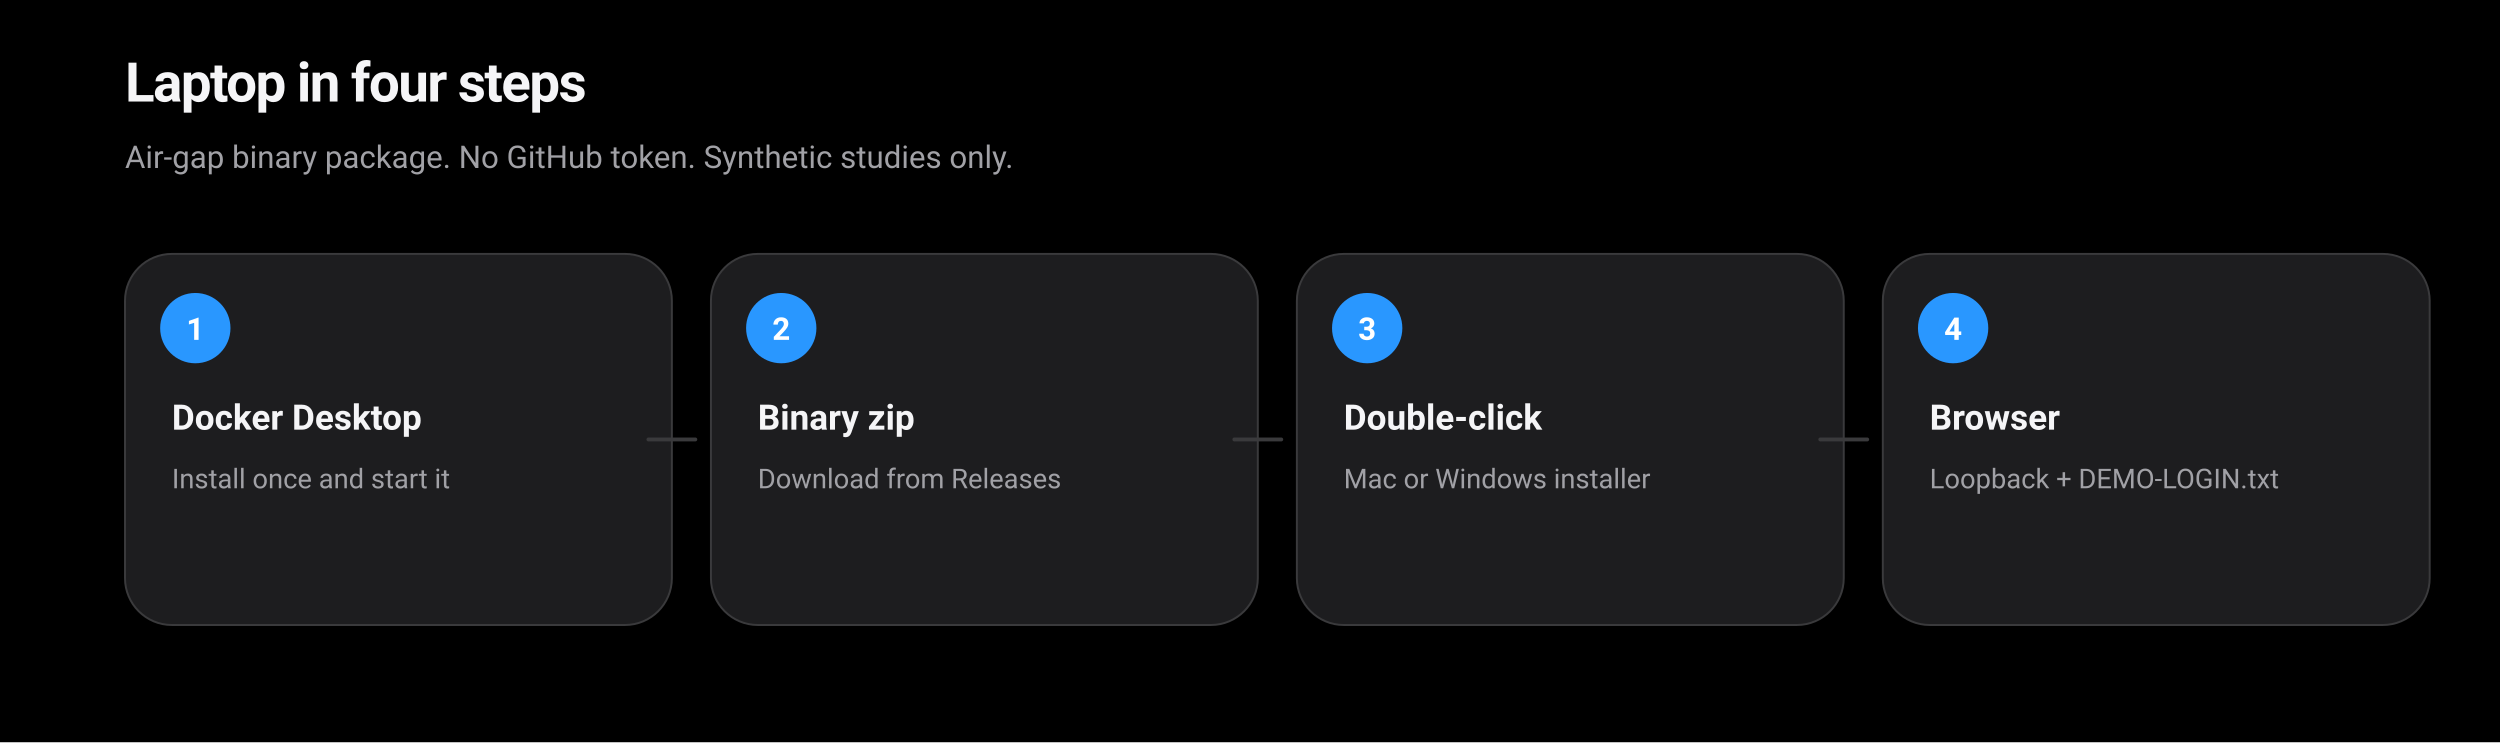
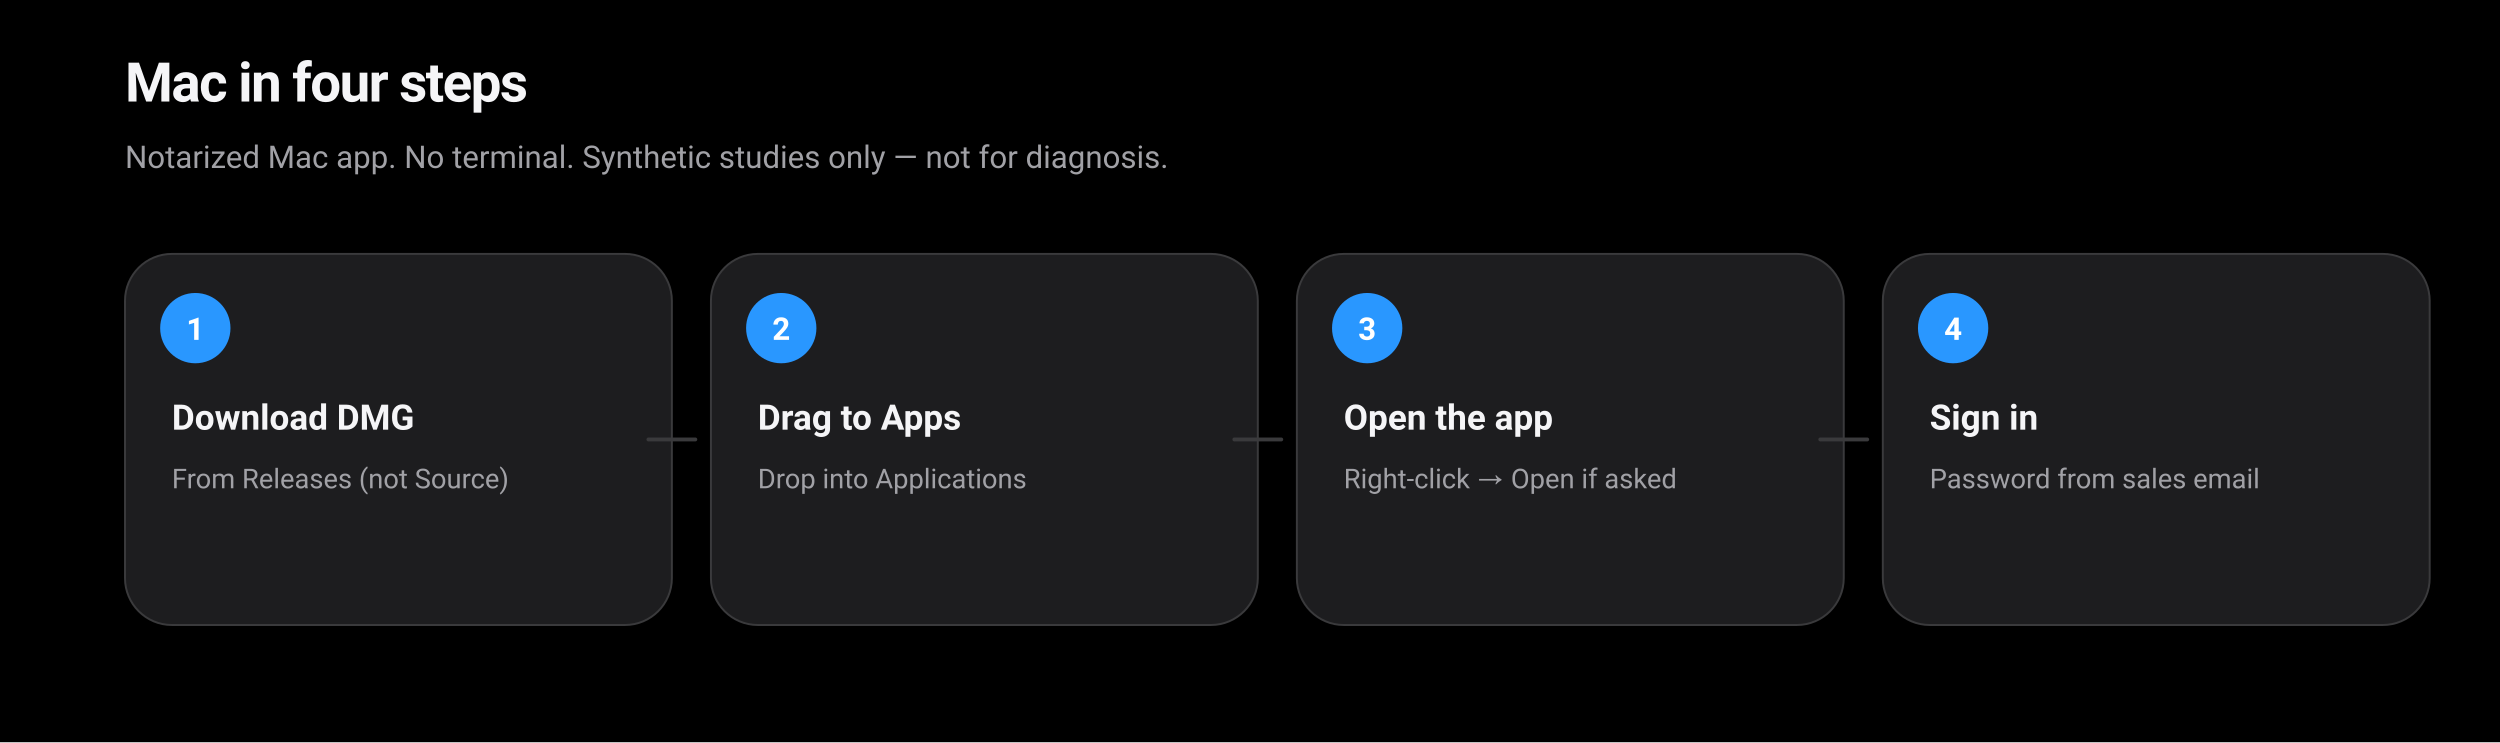
<svg xmlns="http://www.w3.org/2000/svg" viewBox="0 0 1280 380" width="1280" height="380" role="img" aria-labelledby="t d">
  <defs />
  <rect x="0" y="0" width="1280" height="380" rx="0" fill="#000000" />
-   <text x="64" y="52" font-family="-apple-system,BlinkMacSystemFont,'SF Pro Display','SF Pro Text','Segoe UI',Roboto,Helvetica,Arial,sans-serif" font-size="28" font-weight="700" fill="#f5f5f7" letter-spacing="-0.8">Laptop in four steps</text>
-   <text x="64" y="86" font-family="-apple-system,BlinkMacSystemFont,'SF Pro Display','SF Pro Text','Segoe UI',Roboto,Helvetica,Arial,sans-serif" font-size="16" font-weight="400" fill="#a1a1a6">Air-gap binary package. No GitHub token. Synthetic studies only.</text>
+   <text x="64" y="52" font-family="-apple-system,BlinkMacSystemFont,'SF Pro Display','SF Pro Text','Segoe UI',Roboto,Helvetica,Arial,sans-serif" font-size="28" font-weight="700" fill="#f5f5f7" letter-spacing="-0.8">Mac in four steps</text>
+   <text x="64" y="86" font-family="-apple-system,BlinkMacSystemFont,'SF Pro Display','SF Pro Text','Segoe UI',Roboto,Helvetica,Arial,sans-serif" font-size="16" font-weight="400" fill="#a1a1a6">Notarized Mac app. No terminal. Synthetic studies only — not for diagnosis.</text>
  <rect x="64" y="130" width="280" height="190" rx="24" fill="#1d1d1f" stroke="#3a3a3c" />
  <circle cx="100" cy="168" r="18" fill="#2997ff" />
  <text x="100" y="174" font-family="-apple-system,BlinkMacSystemFont,'SF Pro Display','SF Pro Text','Segoe UI',Roboto,Helvetica,Arial,sans-serif" font-size="16" font-weight="700" fill="#ffffff" text-anchor="middle">1</text>
-   <text x="88" y="220" font-family="-apple-system,BlinkMacSystemFont,'SF Pro Display','SF Pro Text','Segoe UI',Roboto,Helvetica,Arial,sans-serif" font-size="18" font-weight="600" fill="#f5f5f7">Docker Desktop</text>
-   <text x="88" y="250" font-family="-apple-system,BlinkMacSystemFont,'SF Pro Display','SF Pro Text','Segoe UI',Roboto,Helvetica,Arial,sans-serif" font-size="14" font-weight="400" fill="#a1a1a6">Install once and start it</text>
+   <text x="88" y="220" font-family="-apple-system,BlinkMacSystemFont,'SF Pro Display','SF Pro Text','Segoe UI',Roboto,Helvetica,Arial,sans-serif" font-size="18" font-weight="600" fill="#f5f5f7">Download DMG</text>
+   <text x="88" y="250" font-family="-apple-system,BlinkMacSystemFont,'SF Pro Display','SF Pro Text','Segoe UI',Roboto,Helvetica,Arial,sans-serif" font-size="14" font-weight="400" fill="#a1a1a6">From Releases (not Source)</text>
  <path d="M332 225 L356 225" fill="none" stroke="#3a3a3c" stroke-width="2" stroke-linecap="round" />
  <rect x="364" y="130" width="280" height="190" rx="24" fill="#1d1d1f" stroke="#3a3a3c" />
  <circle cx="400" cy="168" r="18" fill="#2997ff" />
  <text x="400" y="174" font-family="-apple-system,BlinkMacSystemFont,'SF Pro Display','SF Pro Text','Segoe UI',Roboto,Helvetica,Arial,sans-serif" font-size="16" font-weight="700" fill="#ffffff" text-anchor="middle">2</text>
-   <text x="388" y="220" font-family="-apple-system,BlinkMacSystemFont,'SF Pro Display','SF Pro Text','Segoe UI',Roboto,Helvetica,Arial,sans-serif" font-size="18" font-weight="600" fill="#f5f5f7">Binary zip</text>
-   <text x="388" y="250" font-family="-apple-system,BlinkMacSystemFont,'SF Pro Display','SF Pro Text','Segoe UI',Roboto,Helvetica,Arial,sans-serif" font-size="14" font-weight="400" fill="#a1a1a6">Download from Releases</text>
+   <text x="388" y="220" font-family="-apple-system,BlinkMacSystemFont,'SF Pro Display','SF Pro Text','Segoe UI',Roboto,Helvetica,Arial,sans-serif" font-size="18" font-weight="600" fill="#f5f5f7">Drag to Apps</text>
+   <text x="388" y="250" font-family="-apple-system,BlinkMacSystemFont,'SF Pro Display','SF Pro Text','Segoe UI',Roboto,Helvetica,Arial,sans-serif" font-size="14" font-weight="400" fill="#a1a1a6">Drop into Applications</text>
  <path d="M632 225 L656 225" fill="none" stroke="#3a3a3c" stroke-width="2" stroke-linecap="round" />
  <rect x="664" y="130" width="280" height="190" rx="24" fill="#1d1d1f" stroke="#3a3a3c" />
  <circle cx="700" cy="168" r="18" fill="#2997ff" />
  <text x="700" y="174" font-family="-apple-system,BlinkMacSystemFont,'SF Pro Display','SF Pro Text','Segoe UI',Roboto,Helvetica,Arial,sans-serif" font-size="16" font-weight="700" fill="#ffffff" text-anchor="middle">3</text>
-   <text x="688" y="220" font-family="-apple-system,BlinkMacSystemFont,'SF Pro Display','SF Pro Text','Segoe UI',Roboto,Helvetica,Arial,sans-serif" font-size="18" font-weight="600" fill="#f5f5f7">Double-click</text>
-   <text x="688" y="250" font-family="-apple-system,BlinkMacSystemFont,'SF Pro Display','SF Pro Text','Segoe UI',Roboto,Helvetica,Arial,sans-serif" font-size="14" font-weight="400" fill="#a1a1a6">Mac or Windows installer</text>
+   <text x="688" y="220" font-family="-apple-system,BlinkMacSystemFont,'SF Pro Display','SF Pro Text','Segoe UI',Roboto,Helvetica,Arial,sans-serif" font-size="18" font-weight="600" fill="#f5f5f7">Open the app</text>
+   <text x="688" y="250" font-family="-apple-system,BlinkMacSystemFont,'SF Pro Display','SF Pro Text','Segoe UI',Roboto,Helvetica,Arial,sans-serif" font-size="14" font-weight="400" fill="#a1a1a6">Right-click → Open if asked</text>
  <path d="M932 225 L956 225" fill="none" stroke="#3a3a3c" stroke-width="2" stroke-linecap="round" />
  <rect x="964" y="130" width="280" height="190" rx="24" fill="#1d1d1f" stroke="#3a3a3c" />
  <circle cx="1000" cy="168" r="18" fill="#2997ff" />
  <text x="1000" y="174" font-family="-apple-system,BlinkMacSystemFont,'SF Pro Display','SF Pro Text','Segoe UI',Roboto,Helvetica,Arial,sans-serif" font-size="16" font-weight="700" fill="#ffffff" text-anchor="middle">4</text>
-   <text x="988" y="220" font-family="-apple-system,BlinkMacSystemFont,'SF Pro Display','SF Pro Text','Segoe UI',Roboto,Helvetica,Arial,sans-serif" font-size="18" font-weight="600" fill="#f5f5f7">Browser</text>
-   <text x="988" y="250" font-family="-apple-system,BlinkMacSystemFont,'SF Pro Display','SF Pro Text','Segoe UI',Roboto,Helvetica,Arial,sans-serif" font-size="14" font-weight="400" fill="#a1a1a6">Loopback + DEMO-LOGIN.txt</text>
+   <text x="988" y="220" font-family="-apple-system,BlinkMacSystemFont,'SF Pro Display','SF Pro Text','Segoe UI',Roboto,Helvetica,Arial,sans-serif" font-size="18" font-weight="600" fill="#f5f5f7">Sign in</text>
+   <text x="988" y="250" font-family="-apple-system,BlinkMacSystemFont,'SF Pro Display','SF Pro Text','Segoe UI',Roboto,Helvetica,Arial,sans-serif" font-size="14" font-weight="400" fill="#a1a1a6">Password from sales email</text>
</svg>
